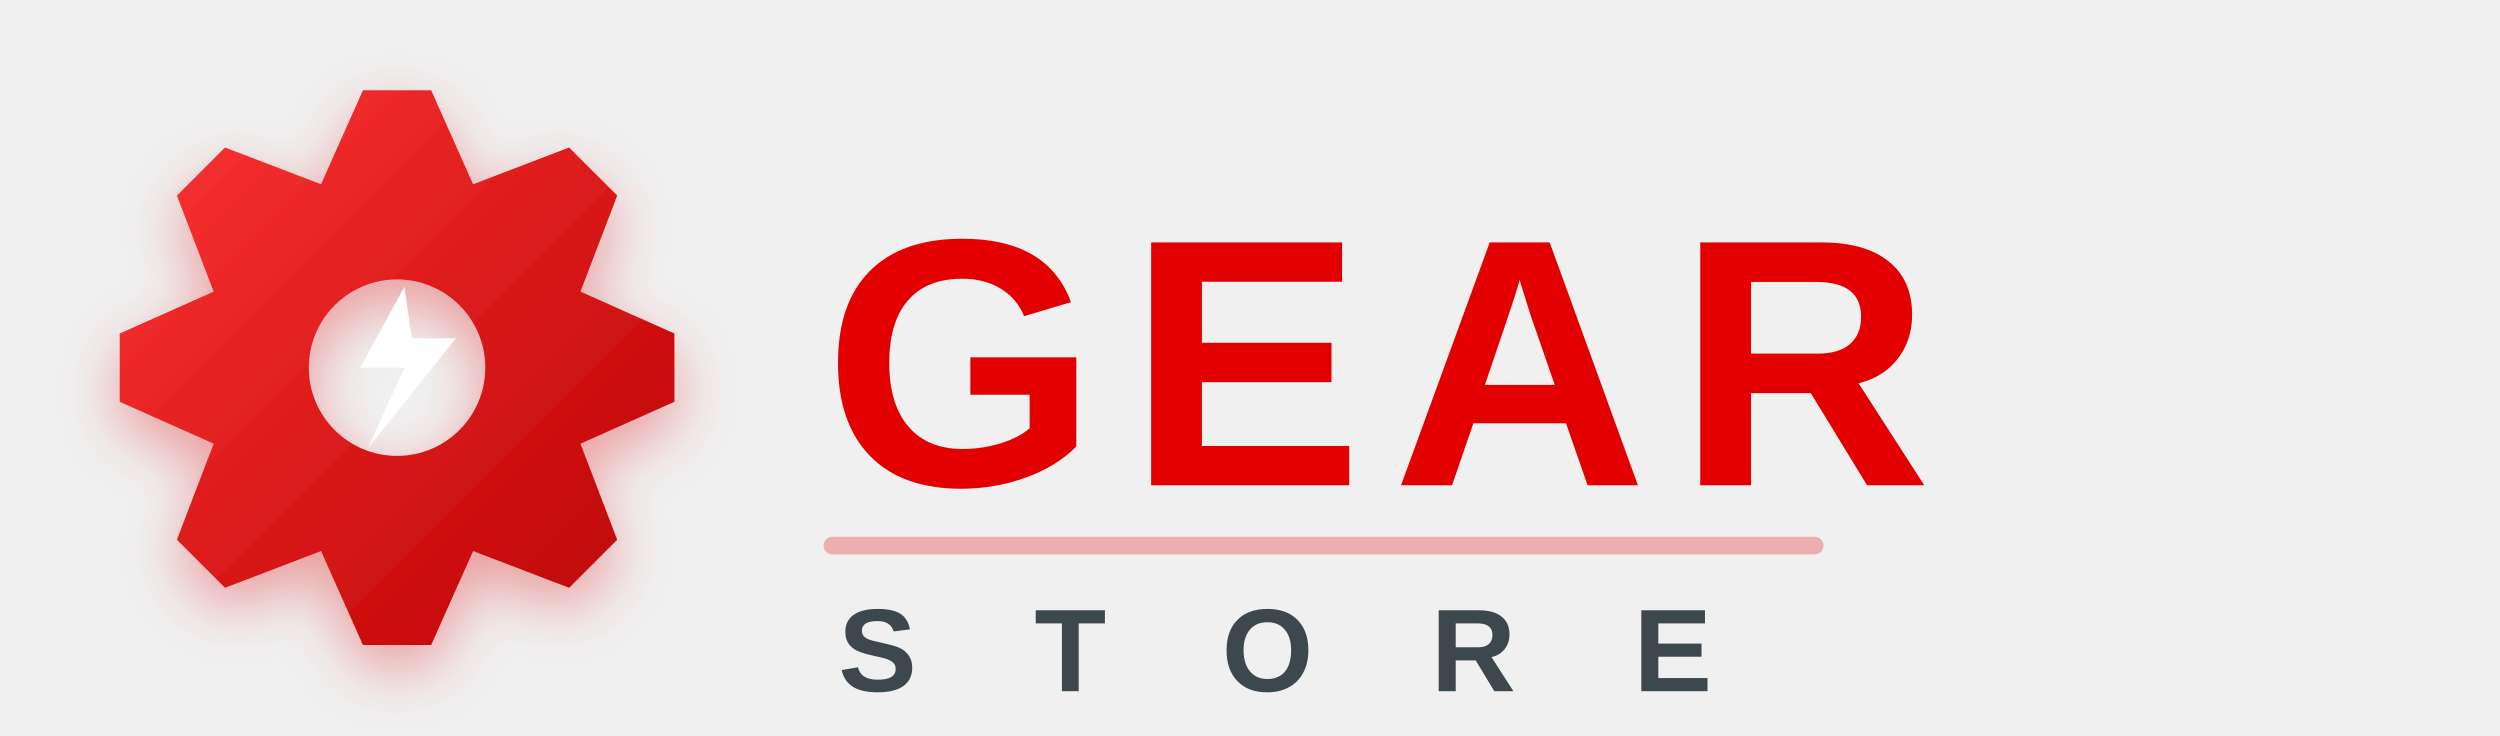
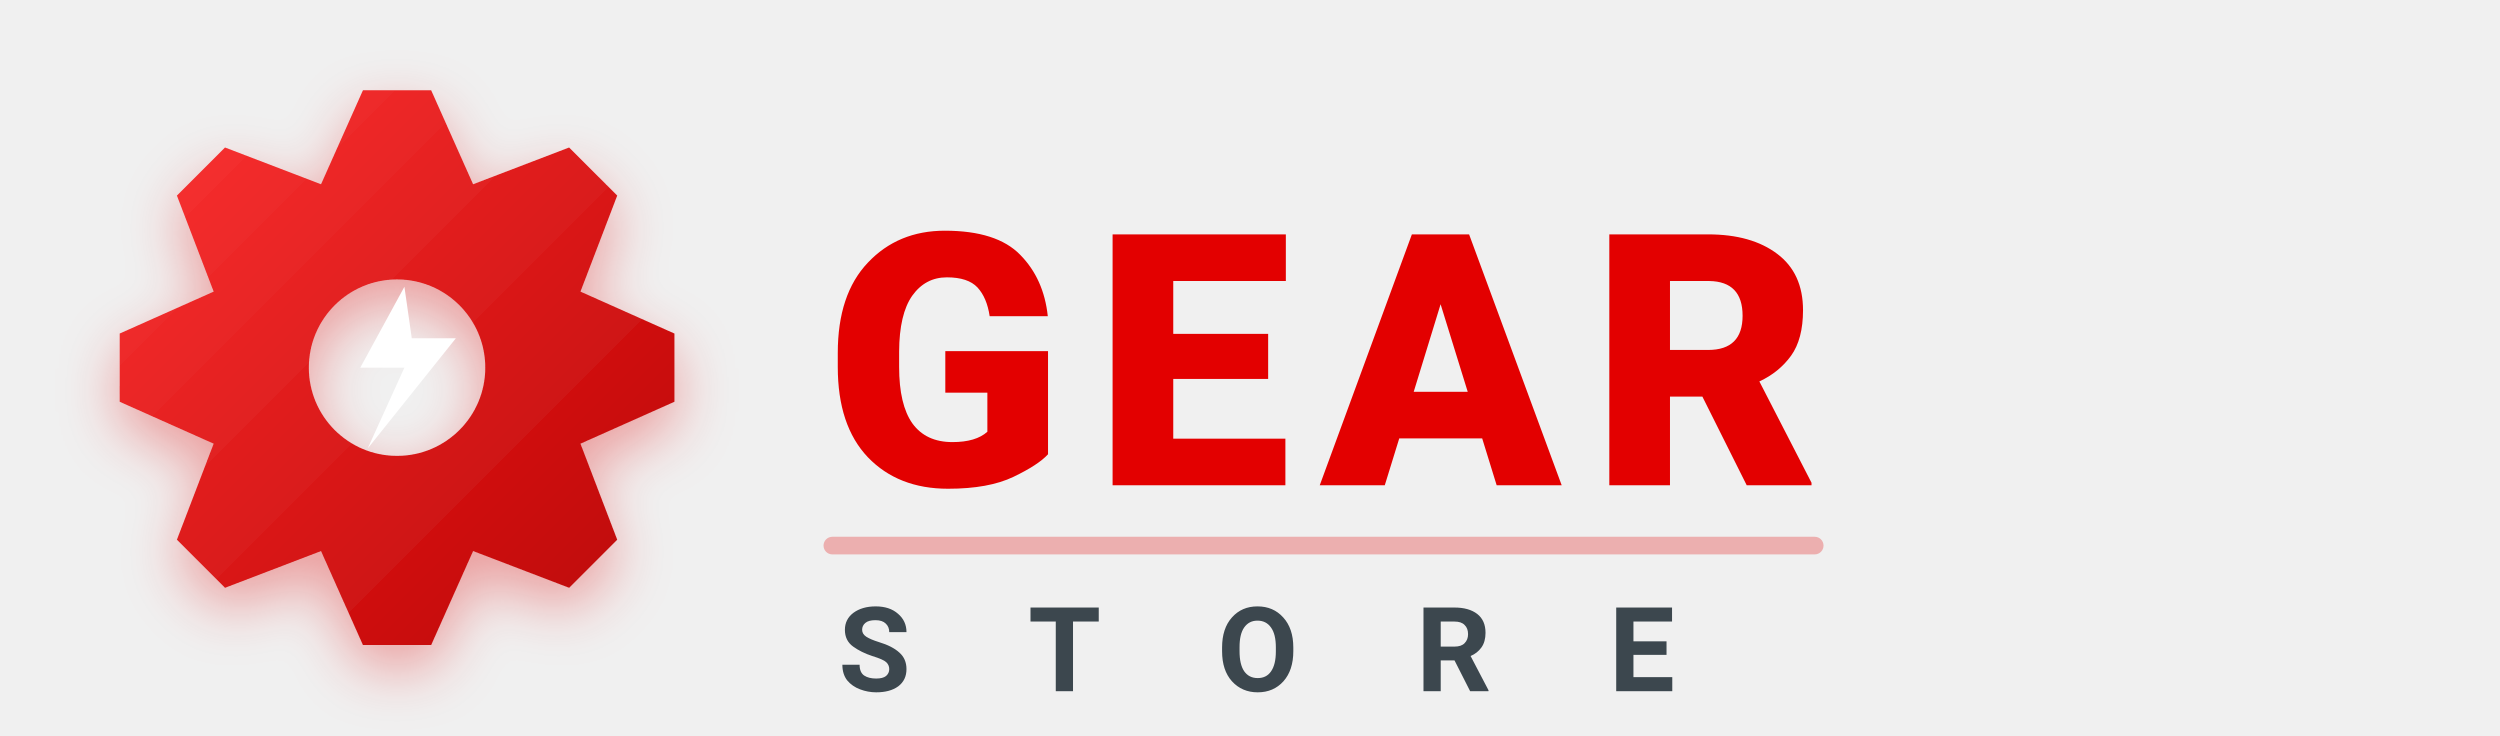
<svg xmlns="http://www.w3.org/2000/svg" viewBox="0 0 170 50" fill="none">
  <defs>
    <linearGradient id="gGrad" x1="8" y1="6" x2="46" y2="44" gradientUnits="userSpaceOnUse">
      <stop offset="0%" stop-color="#ff3636" />
      <stop offset="100%" stop-color="#b80000" />
    </linearGradient>
    <filter id="gShadow" x="-20%" y="-20%" width="140%" height="140%">
      <feDropShadow dx="0" dy="1.5" stdDeviation="2" flood-color="#e30000" flood-opacity="0.35" />
    </filter>
  </defs>
  <path fill-rule="evenodd" fill="url(#gGrad)" filter="url(#gShadow)" d="M39.47 19.83 L45.86 22.68 L45.86 27.32 L39.47 30.17        L41.97 36.70 L38.70 39.97 L32.17 37.47        L29.32 43.86 L24.68 43.86 L21.83 37.47        L15.30 39.97 L12.03 36.70 L14.53 30.17        L8.14 27.32 L8.14 22.68 L14.53 19.83        L12.03 13.30 L15.30 10.03 L21.83 12.53        L24.68 6.14 L29.32 6.14 L32.17 12.53        L38.70 10.03 L41.97 13.30 Z        M33 25 A6 6 0 1 0 21 25 A6 6 0 1 0 33 25 Z" />
  <path d="M27.5 19.5 L24.5 25 L27.5 25 L25 30.5 L31 23 L28 23 Z" fill="white" />
-   <text x="56" y="33" font-family="'Be Vietnam Pro','Segoe UI',Arial,sans-serif" font-size="24" font-weight="800" letter-spacing="2" fill="#e30000">GEAR</text>
+   <text x="56" y="33" font-family="'Roboto','Segoe UI',Arial,sans-serif" font-size="24" font-weight="800" letter-spacing="2" fill="#e30000">GEAR</text>
  <rect x="56" y="36.5" width="68" height="1.2" rx="0.6" fill="#e3000045" />
-   <text x="57" y="47" font-family="'Be Vietnam Pro','Segoe UI',Arial,sans-serif" font-size="8" font-weight="600" letter-spacing="8" fill="#3C474E">STORE</text>
+   <text x="57" y="47" font-family="'Roboto','Segoe UI',Arial,sans-serif" font-size="8" font-weight="600" letter-spacing="8" fill="#3C474E">STORE</text>
</svg>
